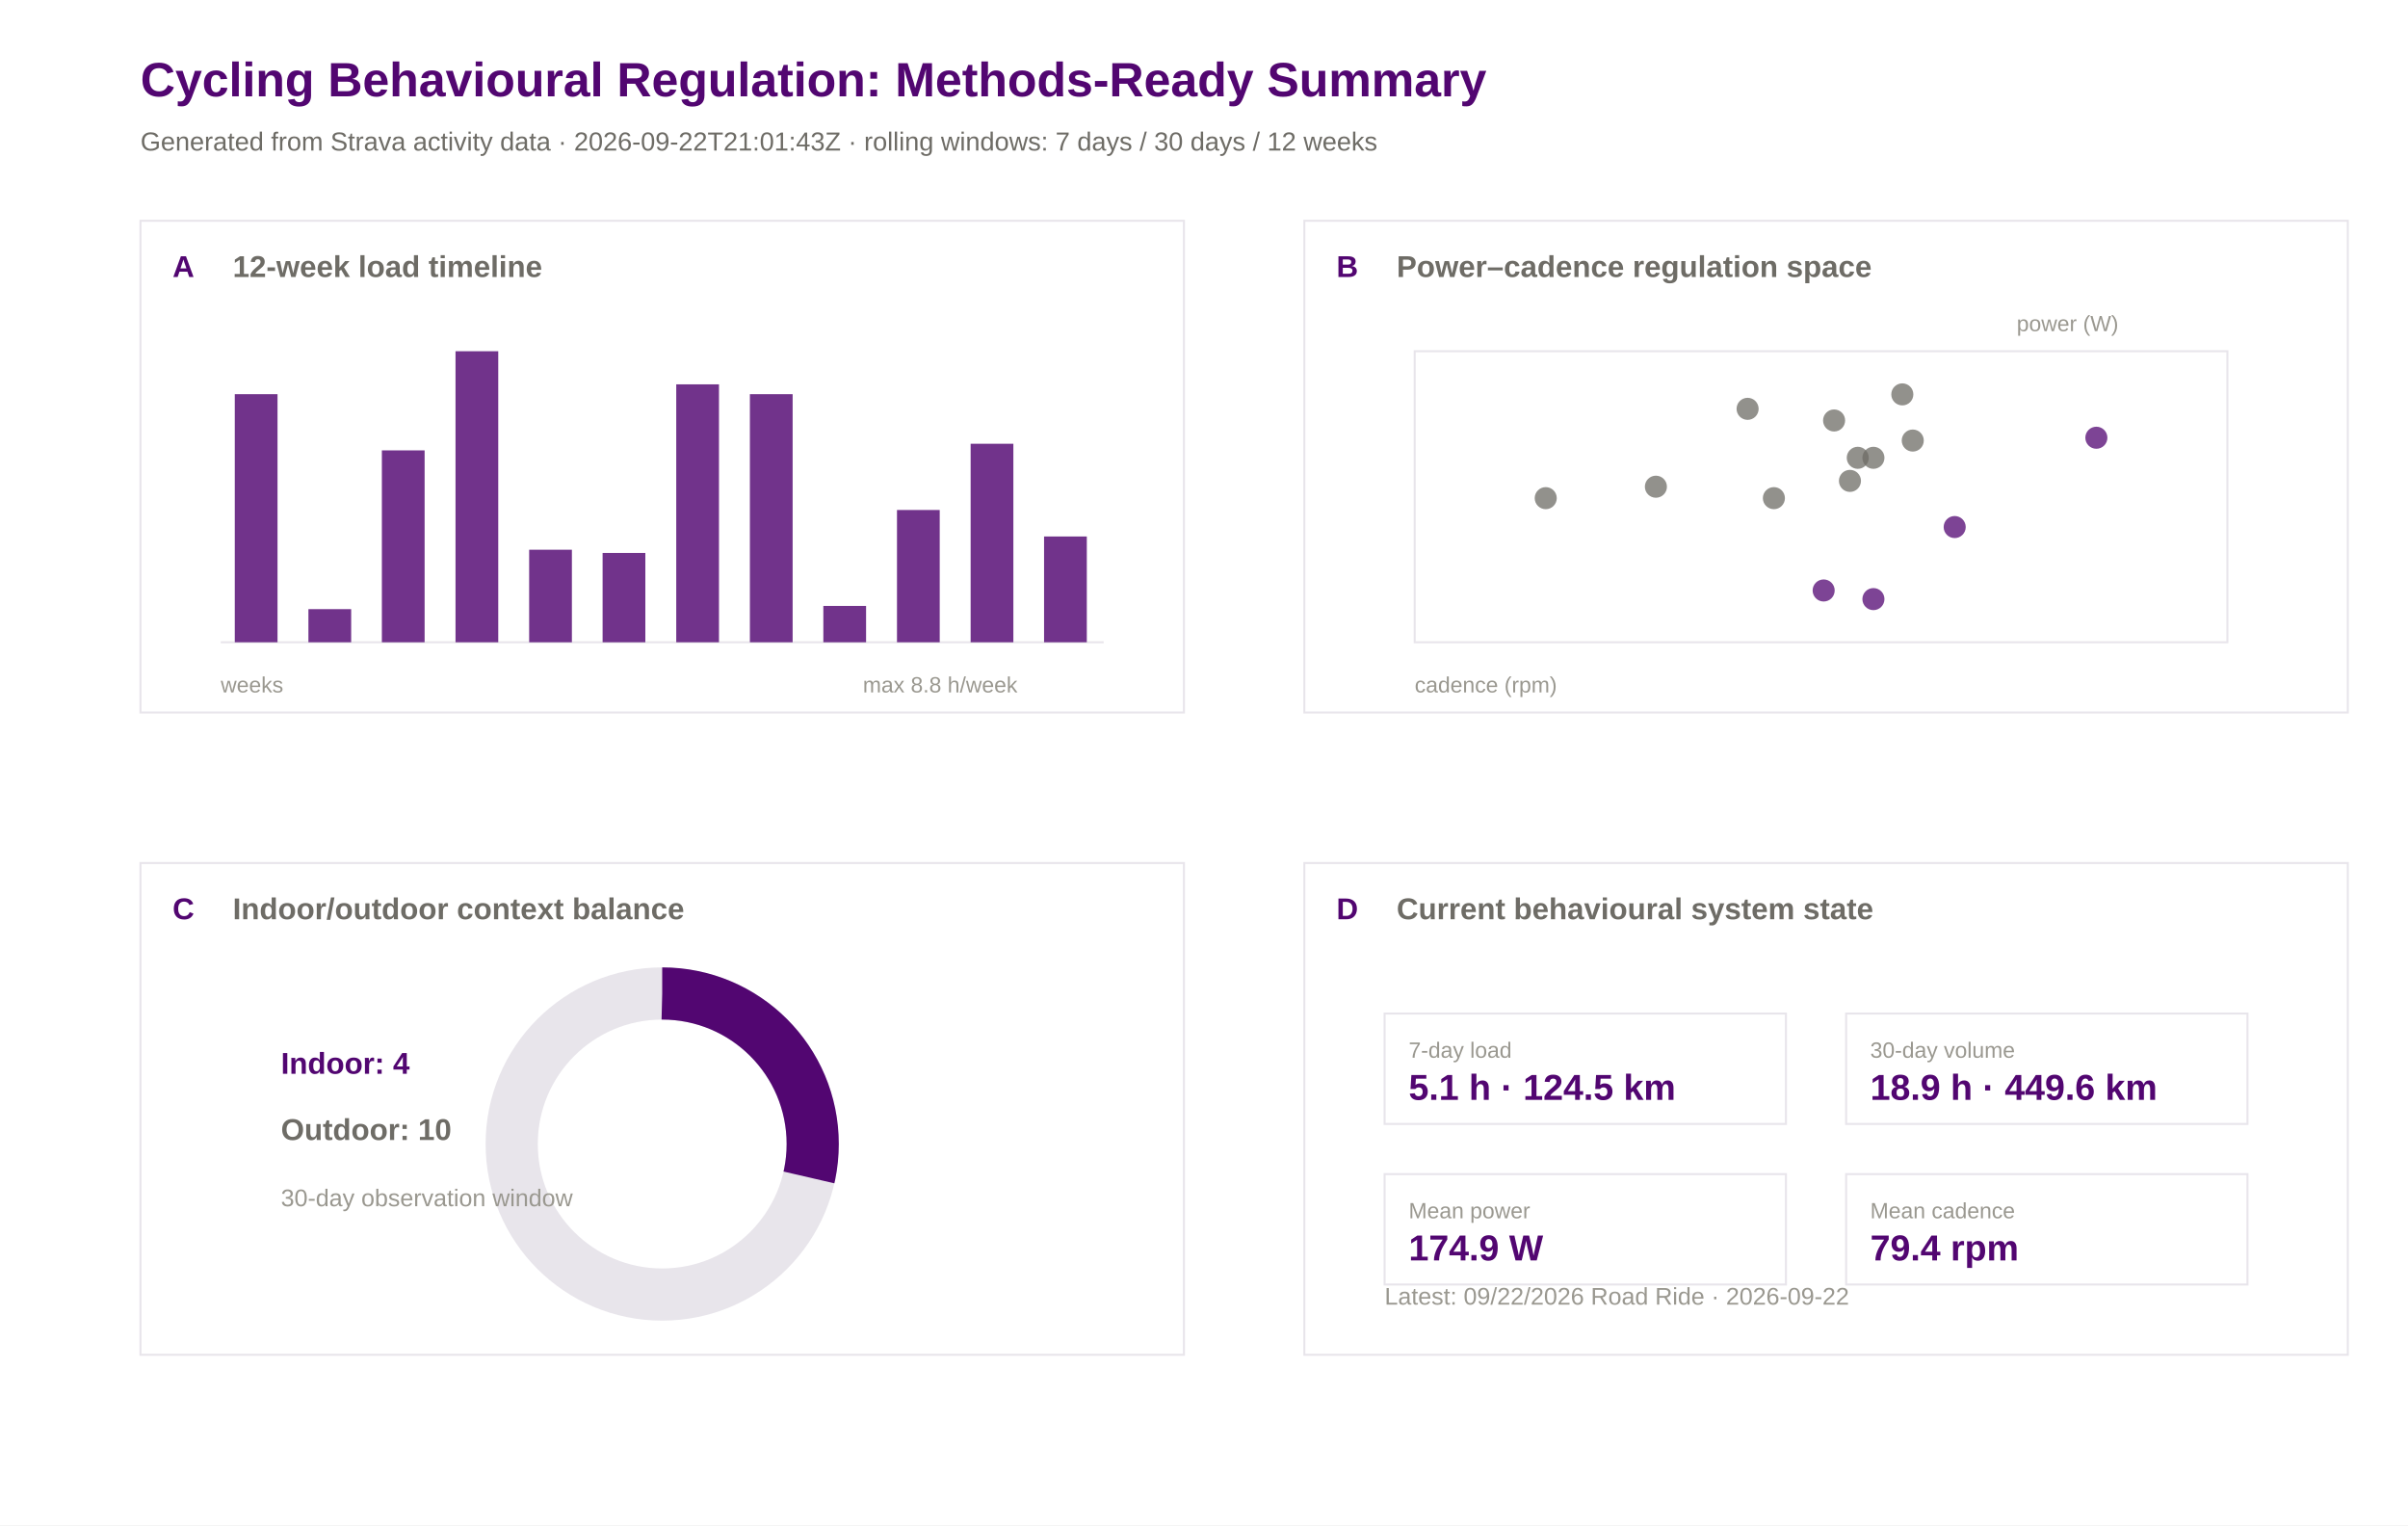
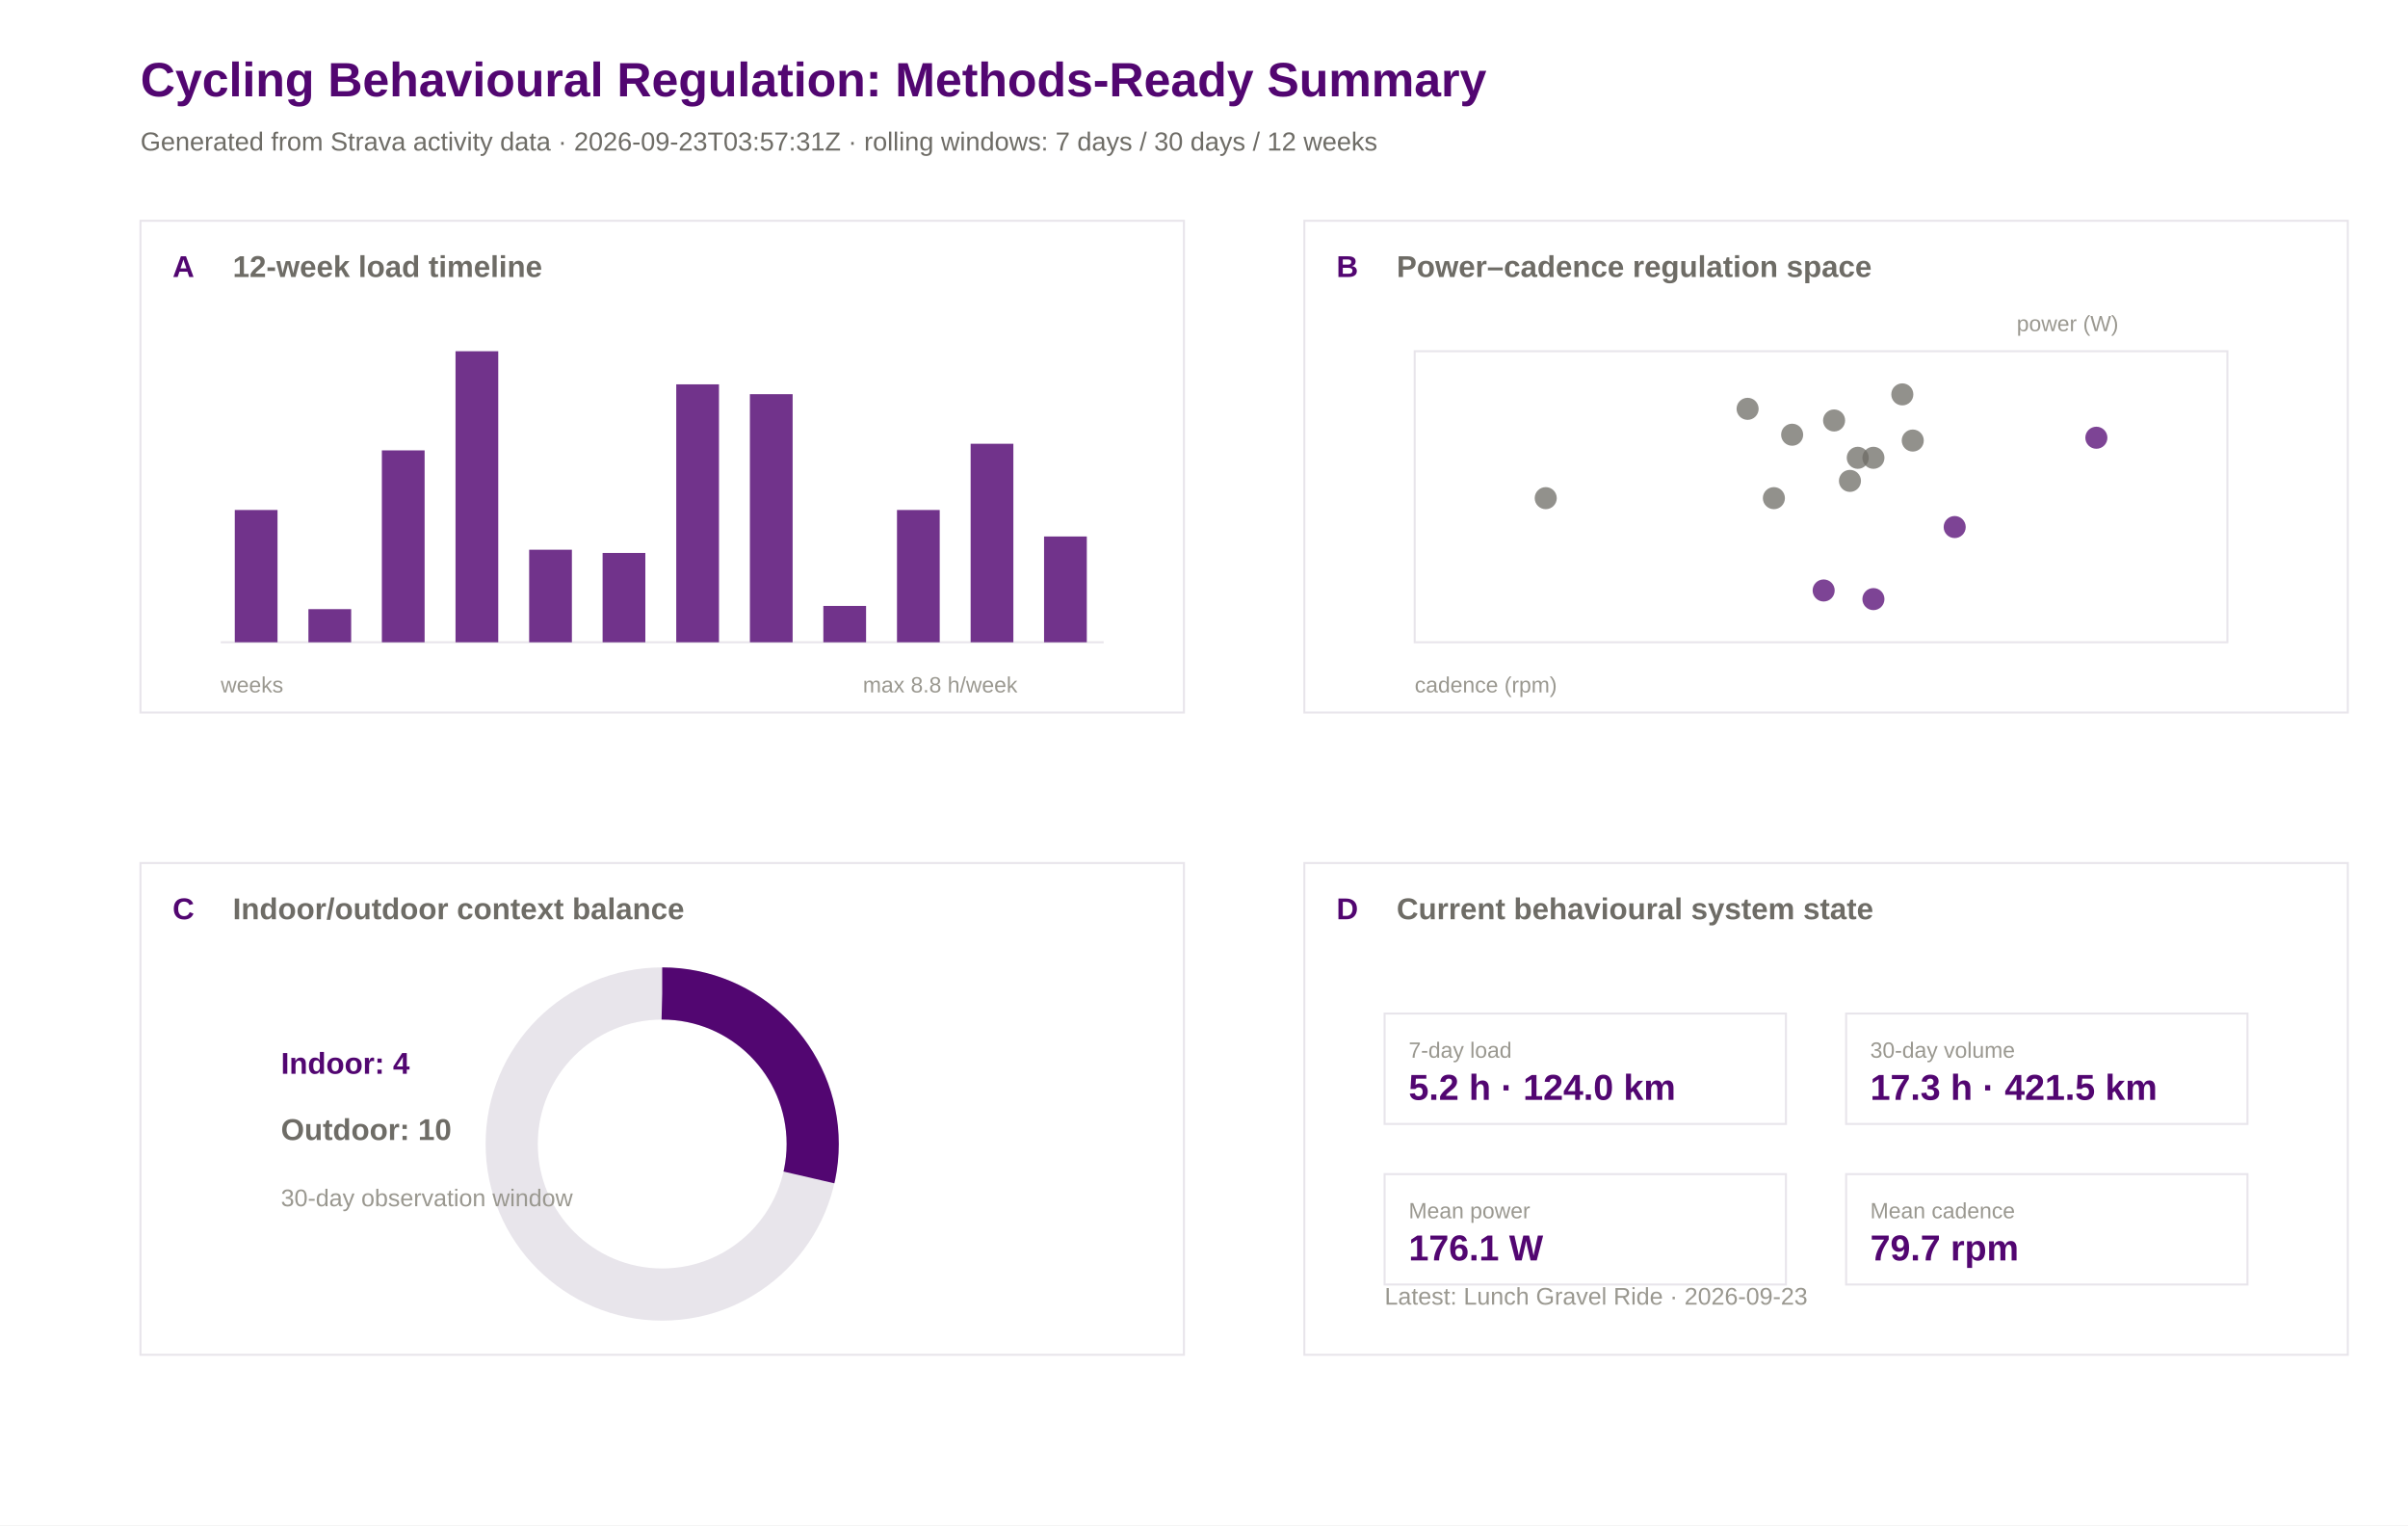
<svg xmlns="http://www.w3.org/2000/svg" width="1200" height="760" viewBox="0 0 1200 760">
  <rect width="100%" height="100%" fill="#ffffff" />
  <text x="70.0" y="48.0" font-family="Arial" font-size="24" font-weight="600" fill="#520671">Cycling Behavioural Regulation: Methods-Ready Summary</text>
-   <text x="70.0" y="75.0" font-family="Arial" font-size="13" font-weight="400" fill="#6e6c66">Generated from Strava activity data · 2026-09-22T21:01:43Z · rolling windows: 7 days / 30 days / 12 weeks</text>
+   <text x="70.0" y="75.0" font-family="Arial" font-size="13" font-weight="400" fill="#6e6c66">Generated from Strava activity data · 2026-09-23T03:57:31Z · rolling windows: 7 days / 30 days / 12 weeks</text>
  <rect x="70" y="110" width="520" height="245" fill="#ffffff" stroke="#e8e5eb" stroke-width="1" />
  <text x="86.0" y="138.0" font-family="Arial" font-size="15" font-weight="600" fill="#520671">A</text>
  <text x="116.0" y="138.0" font-family="Arial" font-size="15" font-weight="600" fill="#6e6c66">12-week load timeline</text>
  <rect x="650" y="110" width="520" height="245" fill="#ffffff" stroke="#e8e5eb" stroke-width="1" />
  <text x="666.0" y="138.0" font-family="Arial" font-size="15" font-weight="600" fill="#520671">B</text>
  <text x="696.0" y="138.0" font-family="Arial" font-size="15" font-weight="600" fill="#6e6c66">Power–cadence regulation space</text>
  <rect x="70" y="430" width="520" height="245" fill="#ffffff" stroke="#e8e5eb" stroke-width="1" />
  <text x="86.0" y="458.0" font-family="Arial" font-size="15" font-weight="600" fill="#520671">C</text>
  <text x="116.0" y="458.0" font-family="Arial" font-size="15" font-weight="600" fill="#6e6c66">Indoor/outdoor context balance</text>
  <rect x="650" y="430" width="520" height="245" fill="#ffffff" stroke="#e8e5eb" stroke-width="1" />
  <text x="666.0" y="458.0" font-family="Arial" font-size="15" font-weight="600" fill="#520671">D</text>
  <text x="696.0" y="458.0" font-family="Arial" font-size="15" font-weight="600" fill="#6e6c66">Current behavioural system state</text>
  <line x1="110" y1="320" x2="550" y2="320" stroke="#e8e5eb" />
-   <rect x="117.0" y="196.4" width="21.3" height="123.6" fill="#520671" opacity="0.82" />
+   <rect x="117.0" y="254.1" width="21.3" height="65.9" fill="#520671" opacity="0.82" />
  <rect x="153.7" y="303.5" width="21.3" height="16.5" fill="#520671" opacity="0.82" />
  <rect x="190.3" y="224.4" width="21.3" height="95.6" fill="#520671" opacity="0.82" />
  <rect x="227.0" y="175.0" width="21.3" height="145.0" fill="#520671" opacity="0.82" />
  <rect x="263.7" y="273.9" width="21.3" height="46.1" fill="#520671" opacity="0.82" />
  <rect x="300.3" y="275.5" width="21.3" height="44.5" fill="#520671" opacity="0.82" />
  <rect x="337.0" y="191.5" width="21.3" height="128.5" fill="#520671" opacity="0.82" />
  <rect x="373.7" y="196.4" width="21.3" height="123.6" fill="#520671" opacity="0.82" />
  <rect x="410.3" y="301.9" width="21.3" height="18.1" fill="#520671" opacity="0.82" />
  <rect x="447.0" y="254.1" width="21.3" height="65.9" fill="#520671" opacity="0.82" />
  <rect x="483.7" y="221.1" width="21.3" height="98.9" fill="#520671" opacity="0.82" />
  <rect x="520.3" y="267.3" width="21.3" height="52.7" fill="#520671" opacity="0.82" />
  <text x="110.0" y="345.0" font-family="Arial" font-size="11" font-weight="400" fill="#9a9890">weeks</text>
  <text x="430.0" y="345.0" font-family="Arial" font-size="11" font-weight="400" fill="#9a9890">max 8.8 h/week</text>
  <rect x="705" y="175" width="405" height="145" fill="#ffffff" stroke="#e8e5eb" />
-   <circle cx="825.2" cy="242.5" r="5.5" fill="#6e6c66" opacity="0.75" />
  <circle cx="914.0" cy="209.5" r="5.5" fill="#6e6c66" opacity="0.75" />
  <circle cx="974.1" cy="262.6" r="5.5" fill="#520671" opacity="0.75" />
  <circle cx="908.8" cy="294.2" r="5.5" fill="#520671" opacity="0.75" />
  <circle cx="925.8" cy="228.1" r="5.5" fill="#6e6c66" opacity="0.75" />
  <circle cx="953.2" cy="219.5" r="5.5" fill="#6e6c66" opacity="0.75" />
  <circle cx="933.6" cy="298.5" r="5.5" fill="#520671" opacity="0.75" />
  <circle cx="770.3" cy="248.2" r="5.5" fill="#6e6c66" opacity="0.75" />
  <circle cx="884.0" cy="248.2" r="5.5" fill="#6e6c66" opacity="0.75" />
  <circle cx="1044.7" cy="218.1" r="5.5" fill="#520671" opacity="0.75" />
  <circle cx="933.6" cy="228.1" r="5.5" fill="#6e6c66" opacity="0.75" />
  <circle cx="921.9" cy="239.6" r="5.5" fill="#6e6c66" opacity="0.75" />
  <circle cx="948.0" cy="196.5" r="5.5" fill="#6e6c66" opacity="0.75" />
  <circle cx="870.9" cy="203.7" r="5.5" fill="#6e6c66" opacity="0.75" />
+   <circle cx="893.1" cy="216.6" r="5.5" fill="#6e6c66" opacity="0.75" />
  <text x="705.0" y="345.0" font-family="Arial" font-size="11" font-weight="400" fill="#9a9890">cadence (rpm)</text>
  <text x="1005.0" y="165.0" font-family="Arial" font-size="11" font-weight="400" fill="#9a9890">power (W)</text>
  <circle cx="330" cy="570" r="75" fill="none" stroke="#e8e5eb" stroke-width="26" />
  <circle cx="330" cy="570" r="75" fill="none" stroke="#520671" stroke-width="26" stroke-dasharray="134.6 471.2" transform="rotate(-90 330 570)" />
  <text x="140.0" y="535.0" font-family="Arial" font-size="15" font-weight="600" fill="#520671">Indoor: 4</text>
  <text x="140.0" y="568.0" font-family="Arial" font-size="15" font-weight="600" fill="#6e6c66">Outdoor: 10</text>
  <text x="140.0" y="601.0" font-family="Arial" font-size="12" font-weight="400" fill="#9a9890">30-day observation window</text>
  <rect x="690" y="505" width="200" height="55" fill="#ffffff" stroke="#e8e5eb" />
  <text x="702.0" y="527.0" font-family="Arial" font-size="11" font-weight="500" fill="#9a9890">7-day load</text>
-   <text x="702.0" y="548.0" font-family="Arial" font-size="18" font-weight="600" fill="#520671">5.1 h · 124.5 km</text>
+   <text x="702.0" y="548.0" font-family="Arial" font-size="18" font-weight="600" fill="#520671">5.2 h · 124.0 km</text>
  <rect x="920" y="505" width="200" height="55" fill="#ffffff" stroke="#e8e5eb" />
  <text x="932.0" y="527.0" font-family="Arial" font-size="11" font-weight="500" fill="#9a9890">30-day volume</text>
-   <text x="932.0" y="548.0" font-family="Arial" font-size="18" font-weight="600" fill="#520671">18.9 h · 449.6 km</text>
+   <text x="932.0" y="548.0" font-family="Arial" font-size="18" font-weight="600" fill="#520671">17.3 h · 421.5 km</text>
  <rect x="690" y="585" width="200" height="55" fill="#ffffff" stroke="#e8e5eb" />
  <text x="702.0" y="607.0" font-family="Arial" font-size="11" font-weight="500" fill="#9a9890">Mean power</text>
-   <text x="702.0" y="628.0" font-family="Arial" font-size="18" font-weight="600" fill="#520671">174.9 W</text>
+   <text x="702.0" y="628.0" font-family="Arial" font-size="18" font-weight="600" fill="#520671">176.1 W</text>
  <rect x="920" y="585" width="200" height="55" fill="#ffffff" stroke="#e8e5eb" />
  <text x="932.0" y="607.0" font-family="Arial" font-size="11" font-weight="500" fill="#9a9890">Mean cadence</text>
-   <text x="932.0" y="628.0" font-family="Arial" font-size="18" font-weight="600" fill="#520671">79.4 rpm</text>
-   <text x="690.0" y="650.0" font-family="Arial" font-size="12" font-weight="400" fill="#9a9890">Latest: 09/22/2026 Road Ride · 2026-09-22</text>
+   <text x="932.0" y="628.0" font-family="Arial" font-size="18" font-weight="600" fill="#520671">79.7 rpm</text>
+   <text x="690.0" y="650.0" font-family="Arial" font-size="12" font-weight="400" fill="#9a9890">Latest: Lunch Gravel Ride · 2026-09-23</text>
</svg>
